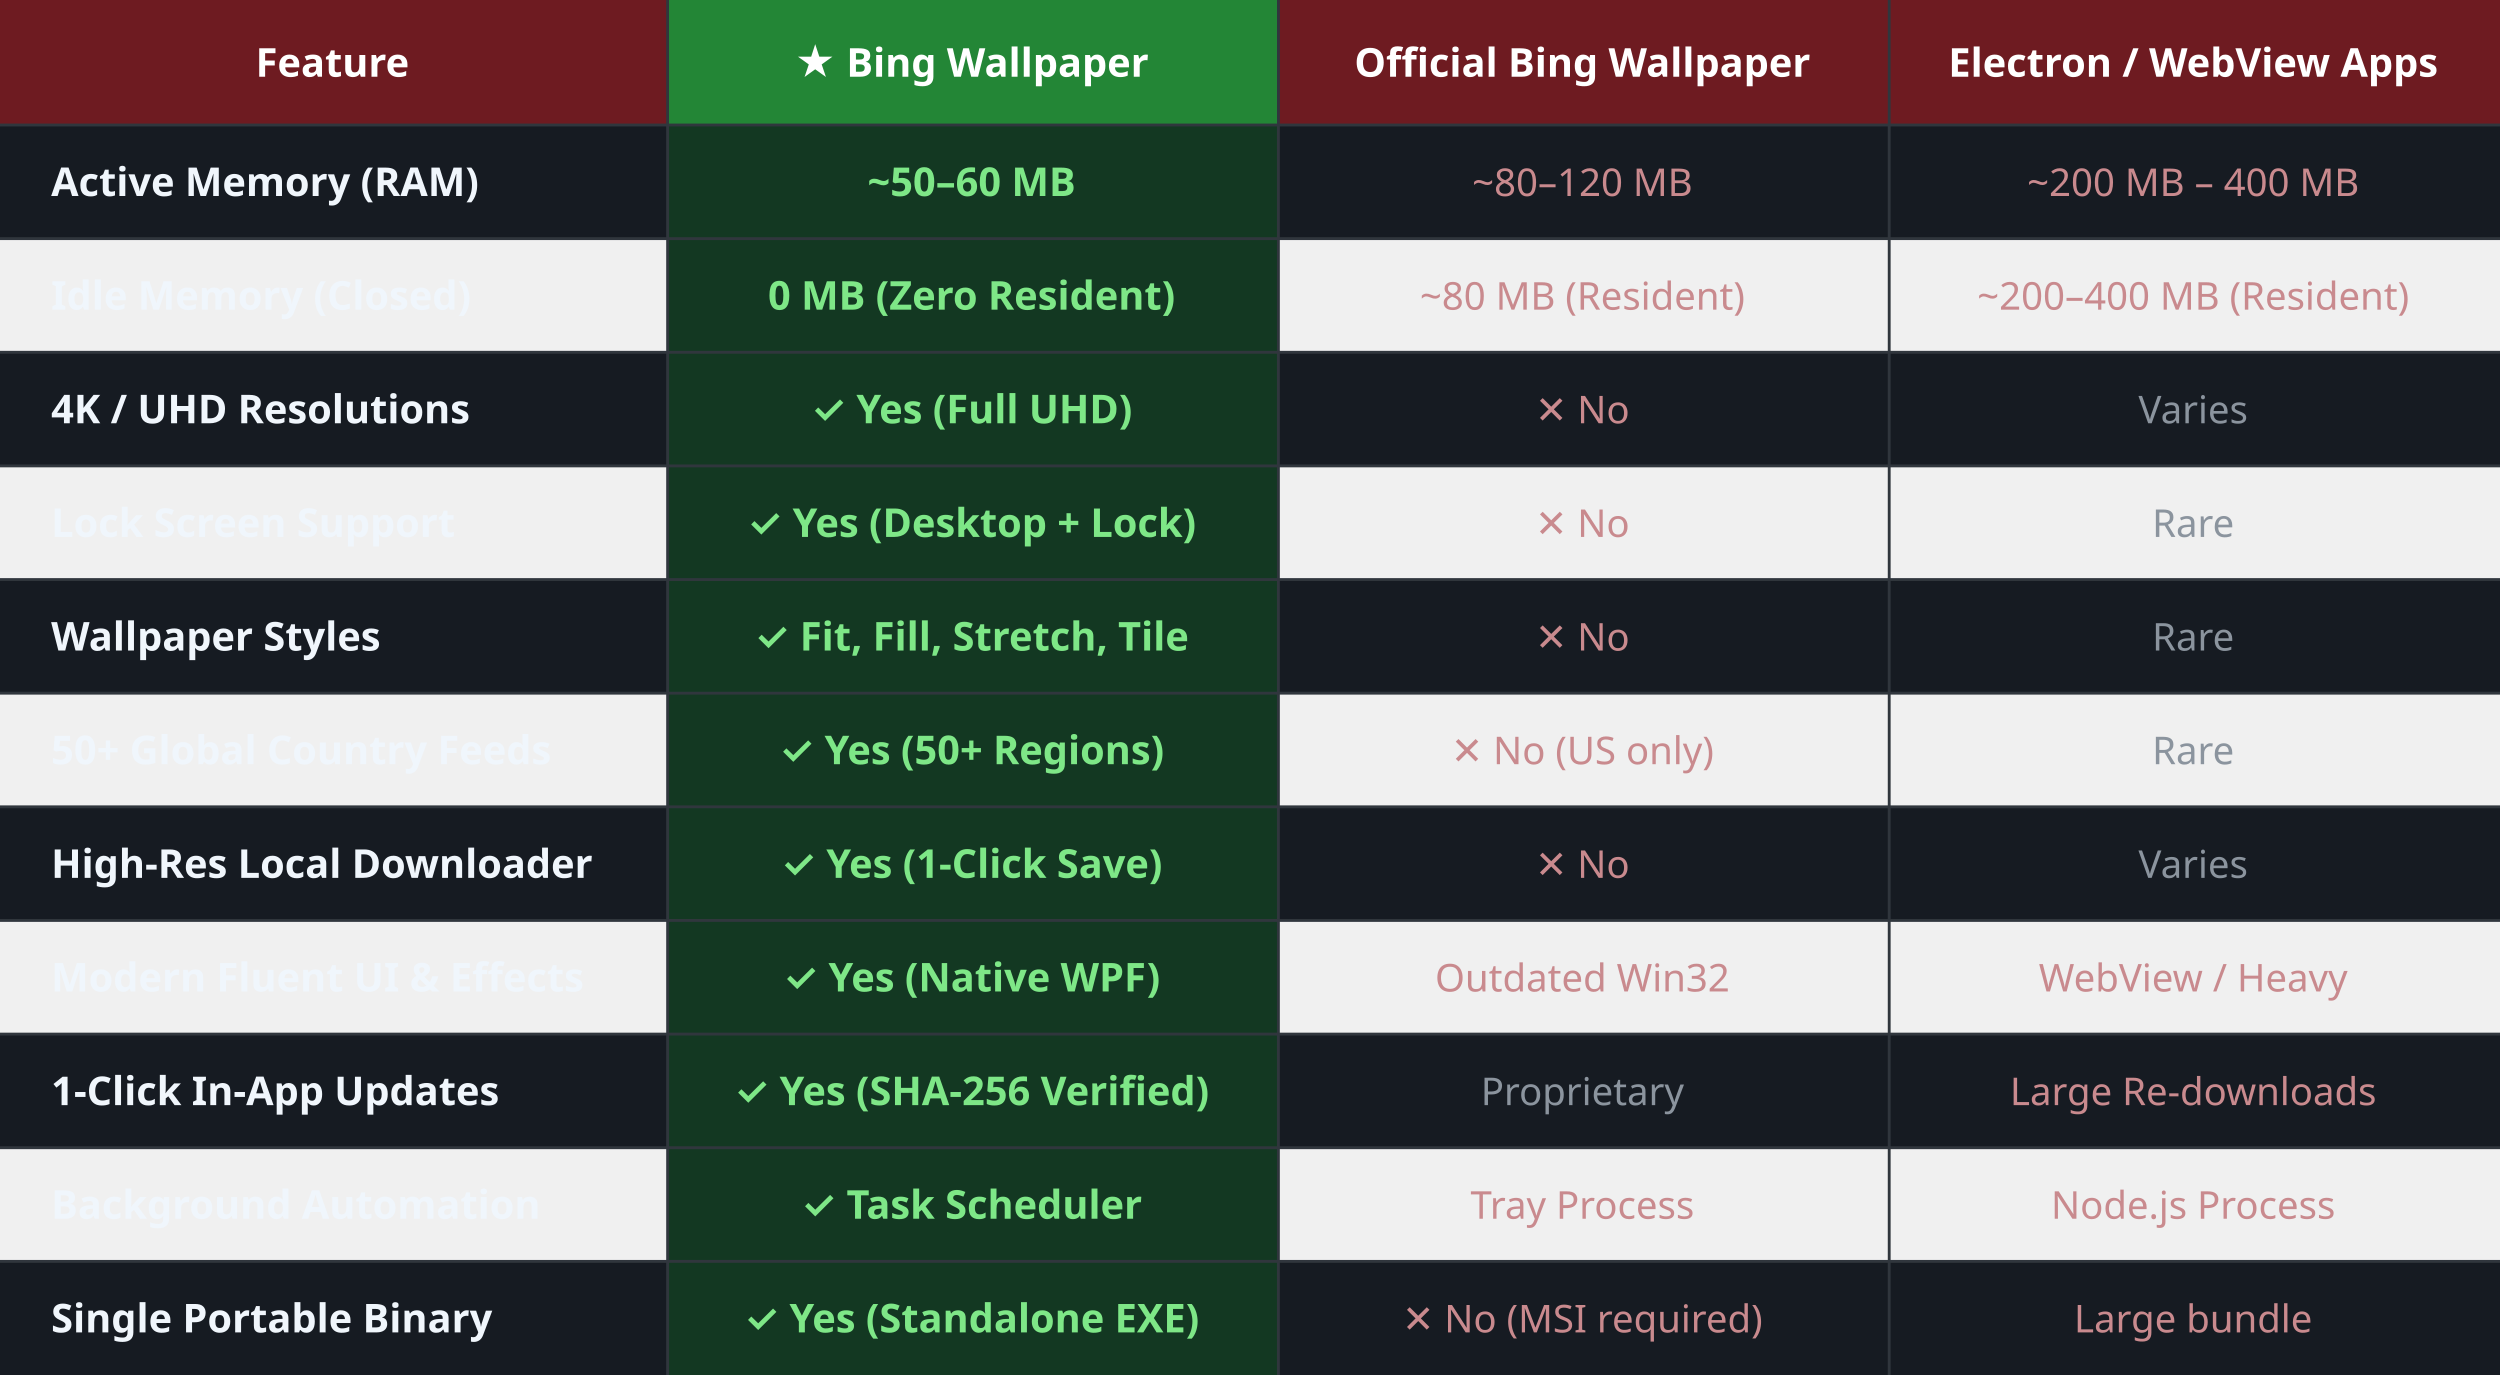
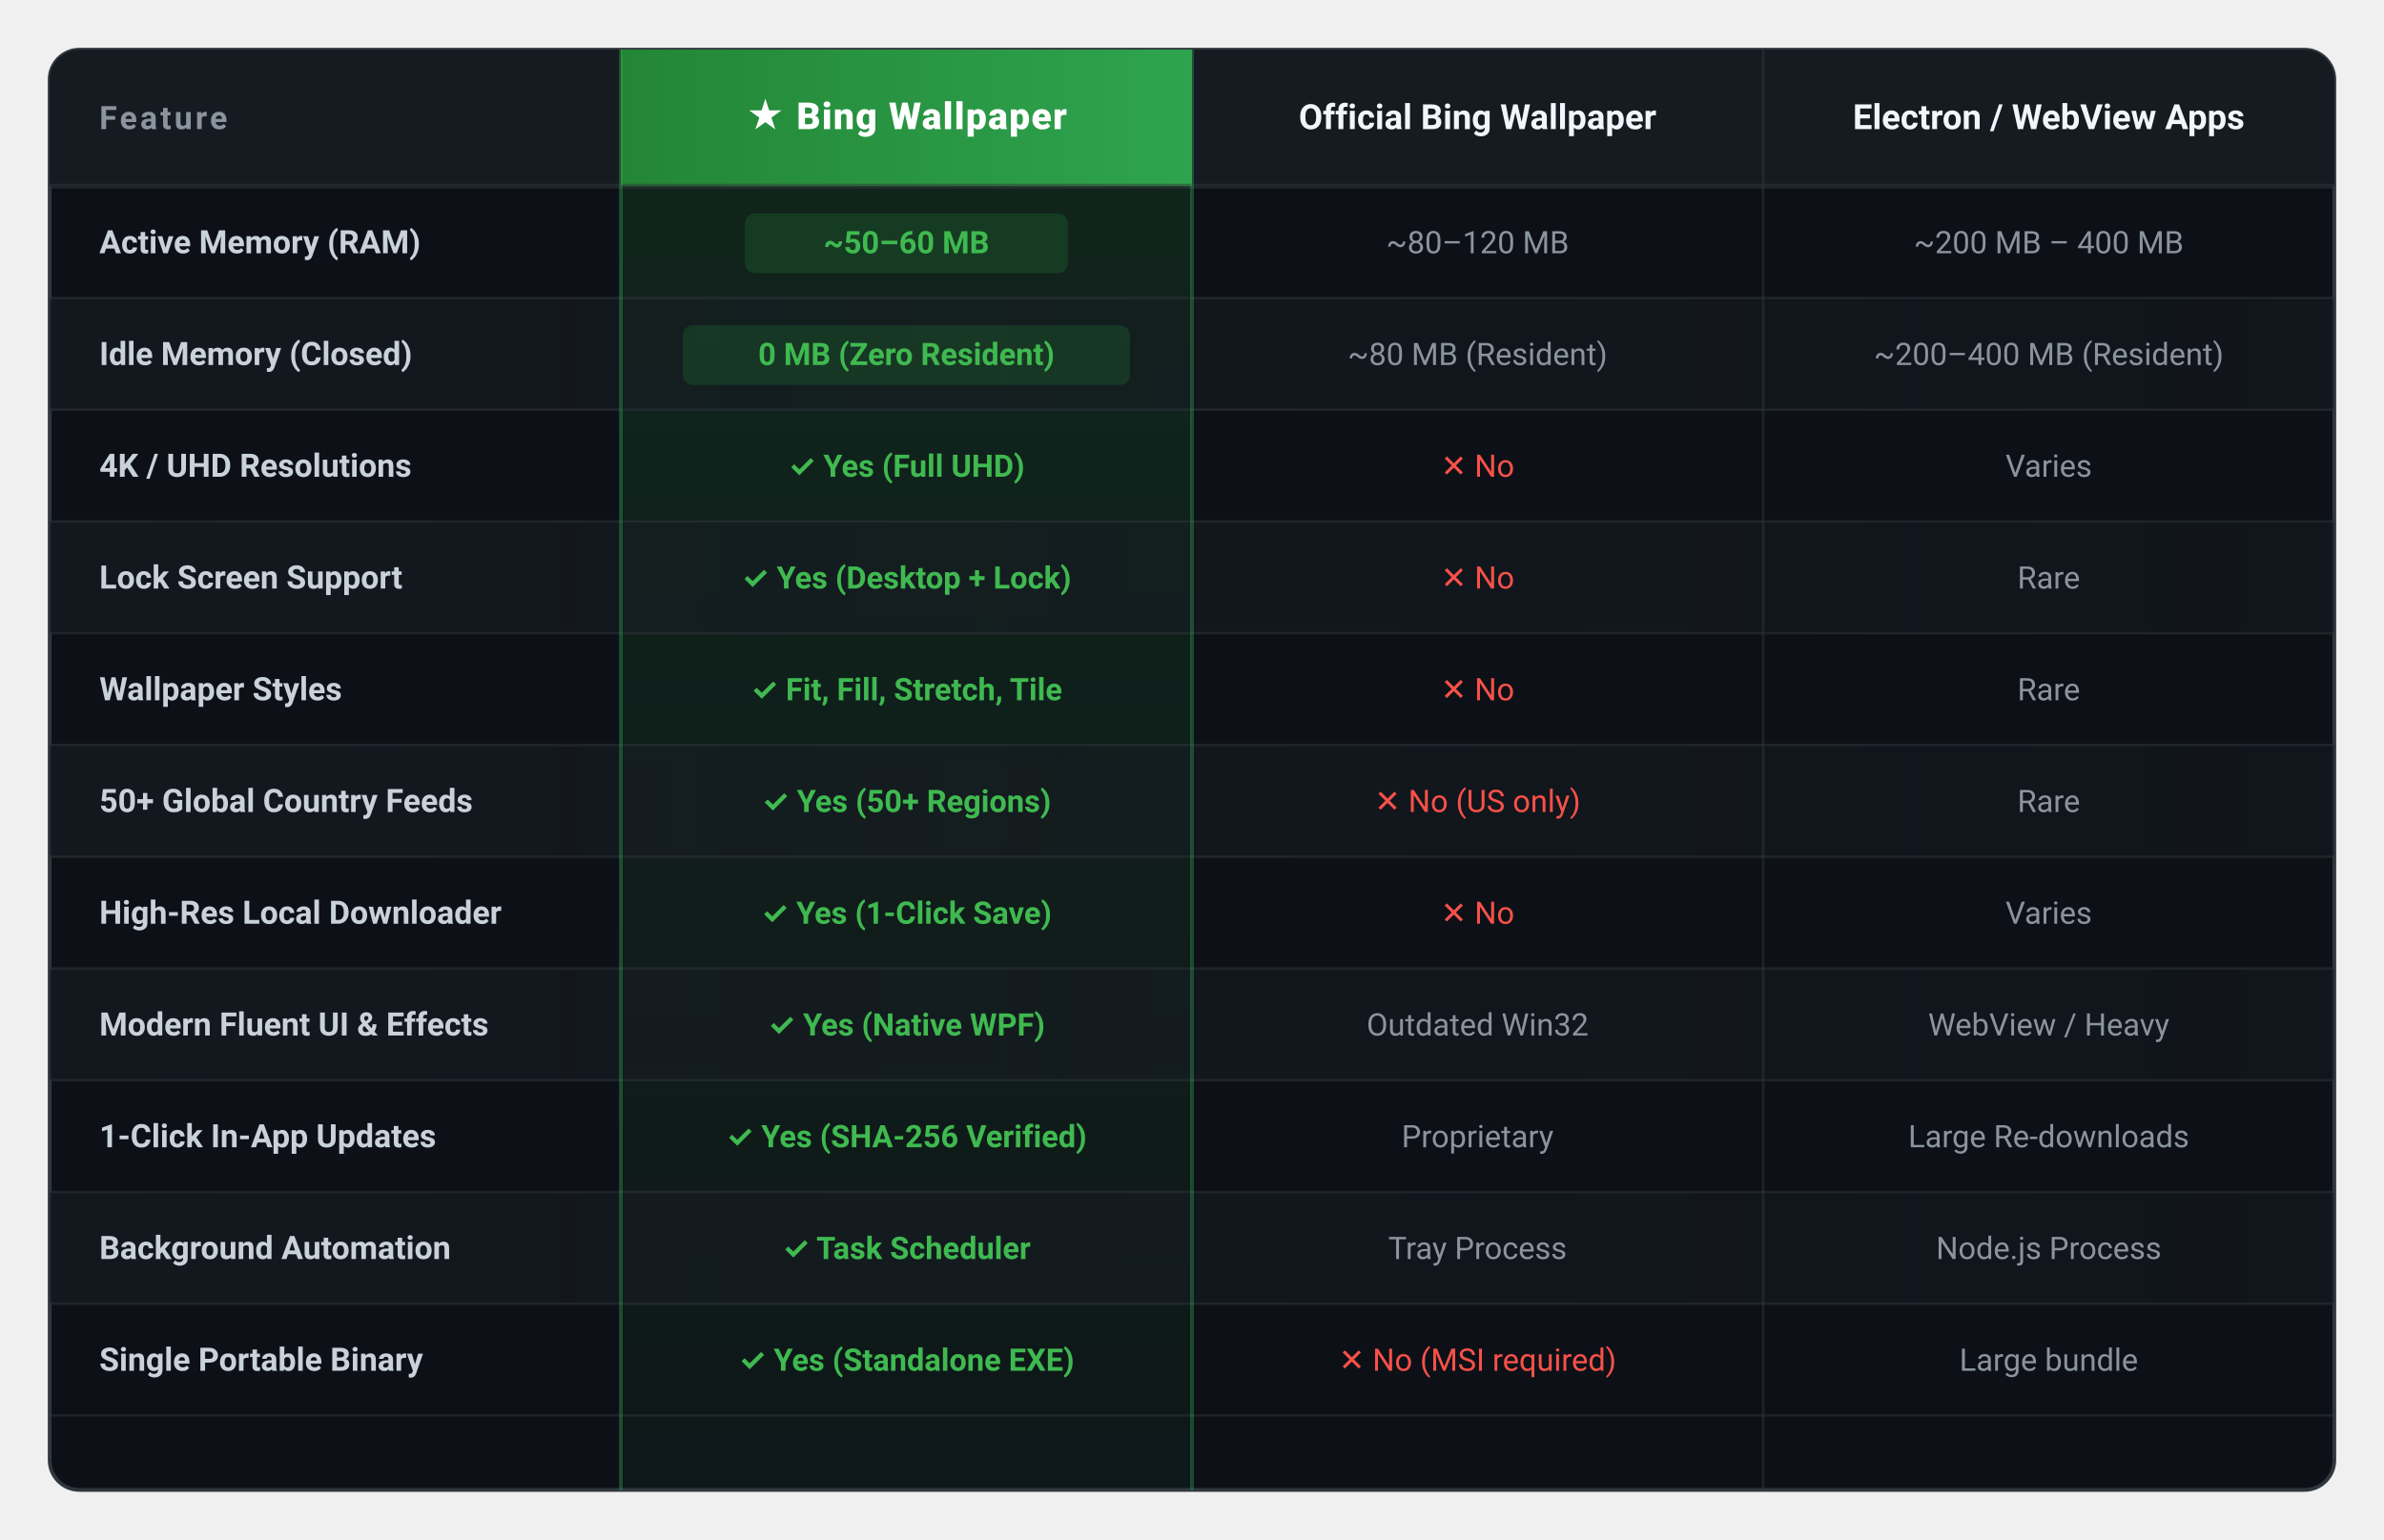
- <svg xmlns="http://www.w3.org/2000/svg" viewBox="0 0 880 484" width="100%" height="100%" style="background:#0d1117; font-family:-apple-system,BlinkMacSystemFont,'Segoe UI','Noto Sans',Helvetica,Arial,sans-serif; border-radius:6px; border:1px solid #30363d; display:block;">
+ <svg xmlns="http://www.w3.org/2000/svg" viewBox="0 0 960 620" width="100%" height="100%" style="background: #0d1117; font-family: -apple-system, BlinkMacSystemFont, 'Segoe UI', Roboto, Helvetica, Arial, sans-serif;">
  <defs>
-     <style>
-       .hdr-text { font-size: 14px; font-weight: 600; fill: #ffffff; text-anchor: middle; }
-       .row-lbl { font-size: 14px; font-weight: 600; fill: #f0f6fc; }
-       .win-val { font-size: 14px; font-weight: 600; fill: #7ee787; text-anchor: middle; }
-       .loss-val { font-size: 13.5px; font-weight: 400; fill: #c98a8e; text-anchor: middle; }
-       .muted-val { font-size: 13.5px; font-weight: 400; fill: #8b949e; text-anchor: middle; }
-       .grid-line { stroke: #30363d; stroke-width: 1; }
-     </style>
+     <linearGradient id="winner-col" x1="0%" y1="0%" x2="0%" y2="100%">
+       <stop offset="0%" stop-color="#238636" stop-opacity="0.18" />
+       <stop offset="100%" stop-color="#238636" stop-opacity="0.05" />
+     </linearGradient>
+     <linearGradient id="winner-header" x1="0%" y1="0%" x2="100%" y2="0%">
+       <stop offset="0%" stop-color="#238636" />
+       <stop offset="100%" stop-color="#2ea44f" />
+     </linearGradient>
+     <linearGradient id="row-even" x1="0%" y1="0%" x2="100%" y2="0%">
+       <stop offset="0%" stop-color="#161b22" stop-opacity="0.7" />
+       <stop offset="100%" stop-color="#161b22" stop-opacity="0.4" />
+     </linearGradient>
+     <filter id="blur-bg">
+       <feGaussianBlur stdDeviation="10" />
+     </filter>
  </defs>
-   <rect x="235" y="44" width="215" height="440" fill="#133822" />
-   <rect x="0" y="44" width="235" height="40" fill="#161b22" />
-   <rect x="450" y="44" width="430" height="40" fill="#161b22" />
-   <rect x="0" y="124" width="235" height="40" fill="#161b22" />
-   <rect x="450" y="124" width="430" height="40" fill="#161b22" />
-   <rect x="0" y="204" width="235" height="40" fill="#161b22" />
-   <rect x="450" y="204" width="430" height="40" fill="#161b22" />
-   <rect x="0" y="284" width="235" height="40" fill="#161b22" />
-   <rect x="450" y="284" width="430" height="40" fill="#161b22" />
-   <rect x="0" y="364" width="235" height="40" fill="#161b22" />
-   <rect x="450" y="364" width="430" height="40" fill="#161b22" />
-   <rect x="0" y="444" width="235" height="40" fill="#161b22" />
-   <rect x="450" y="444" width="430" height="40" fill="#161b22" />
-   <rect x="0" y="0" width="235" height="44" fill="#6e1b21" />
-   <rect x="235" y="0" width="215" height="44" fill="#238636" />
-   <rect x="450" y="0" width="215" height="44" fill="#6e1b21" />
-   <rect x="665" y="0" width="215" height="44" fill="#6e1b21" />
-   <text x="117" y="27" class="hdr-text">Feature</text>
-   <text x="342" y="27" class="hdr-text">★ Bing Wallpaper</text>
-   <text x="557" y="27" class="hdr-text">Official Bing Wallpaper</text>
-   <text x="772" y="27" class="hdr-text">Electron / WebView Apps</text>
-   <line x1="0" y1="44" x2="880" y2="44" class="grid-line" />
-   <line x1="0" y1="84" x2="880" y2="84" class="grid-line" />
-   <line x1="0" y1="124" x2="880" y2="124" class="grid-line" />
-   <line x1="0" y1="164" x2="880" y2="164" class="grid-line" />
-   <line x1="0" y1="204" x2="880" y2="204" class="grid-line" />
-   <line x1="0" y1="244" x2="880" y2="244" class="grid-line" />
-   <line x1="0" y1="284" x2="880" y2="284" class="grid-line" />
-   <line x1="0" y1="324" x2="880" y2="324" class="grid-line" />
-   <line x1="0" y1="364" x2="880" y2="364" class="grid-line" />
-   <line x1="0" y1="404" x2="880" y2="404" class="grid-line" />
-   <line x1="0" y1="444" x2="880" y2="444" class="grid-line" />
-   <line x1="235" y1="0" x2="235" y2="484" class="grid-line" />
-   <line x1="450" y1="0" x2="450" y2="484" class="grid-line" />
-   <line x1="665" y1="0" x2="665" y2="484" class="grid-line" />
-   <text x="18" y="69" class="row-lbl">Active Memory (RAM)</text>
-   <text x="342" y="69" class="win-val">~50–60 MB</text>
-   <text x="557" y="69" class="loss-val">~80–120 MB</text>
-   <text x="772" y="69" class="loss-val">~200 MB – 400 MB</text>
-   <text x="18" y="109" class="row-lbl">Idle Memory (Closed)</text>
-   <text x="342" y="109" class="win-val">0 MB (Zero Resident)</text>
-   <text x="557" y="109" class="loss-val">~80 MB (Resident)</text>
-   <text x="772" y="109" class="loss-val">~200–400 MB (Resident)</text>
-   <text x="18" y="149" class="row-lbl">4K / UHD Resolutions</text>
-   <text x="342" y="149" class="win-val">✓ Yes (Full UHD)</text>
-   <text x="557" y="149" class="loss-val">✕ No</text>
-   <text x="772" y="149" class="muted-val">Varies</text>
-   <text x="18" y="189" class="row-lbl">Lock Screen Support</text>
-   <text x="342" y="189" class="win-val">✓ Yes (Desktop + Lock)</text>
-   <text x="557" y="189" class="loss-val">✕ No</text>
-   <text x="772" y="189" class="muted-val">Rare</text>
-   <text x="18" y="229" class="row-lbl">Wallpaper Styles</text>
-   <text x="342" y="229" class="win-val">✓ Fit, Fill, Stretch, Tile</text>
-   <text x="557" y="229" class="loss-val">✕ No</text>
-   <text x="772" y="229" class="muted-val">Rare</text>
-   <text x="18" y="269" class="row-lbl">50+ Global Country Feeds</text>
-   <text x="342" y="269" class="win-val">✓ Yes (50+ Regions)</text>
-   <text x="557" y="269" class="loss-val">✕ No (US only)</text>
-   <text x="772" y="269" class="muted-val">Rare</text>
-   <text x="18" y="309" class="row-lbl">High-Res Local Downloader</text>
-   <text x="342" y="309" class="win-val">✓ Yes (1-Click Save)</text>
-   <text x="557" y="309" class="loss-val">✕ No</text>
-   <text x="772" y="309" class="muted-val">Varies</text>
-   <text x="18" y="349" class="row-lbl">Modern Fluent UI &amp; Effects</text>
-   <text x="342" y="349" class="win-val">✓ Yes (Native WPF)</text>
-   <text x="557" y="349" class="loss-val">Outdated Win32</text>
-   <text x="772" y="349" class="loss-val">WebView / Heavy</text>
-   <text x="18" y="389" class="row-lbl">1-Click In-App Updates</text>
-   <text x="342" y="389" class="win-val">✓ Yes (SHA-256 Verified)</text>
-   <text x="557" y="389" class="muted-val">Proprietary</text>
-   <text x="772" y="389" class="loss-val">Large Re-downloads</text>
-   <text x="18" y="429" class="row-lbl">Background Automation</text>
-   <text x="342" y="429" class="win-val">✓ Task Scheduler</text>
-   <text x="557" y="429" class="loss-val">Tray Process</text>
-   <text x="772" y="429" class="loss-val">Node.js Process</text>
-   <text x="18" y="469" class="row-lbl">Single Portable Binary</text>
-   <text x="342" y="469" class="win-val">✓ Yes (Standalone EXE)</text>
-   <text x="557" y="469" class="loss-val">✕ No (MSI required)</text>
-   <text x="772" y="469" class="loss-val">Large bundle</text>
+   <style>
+     .title { font-size: 13px; font-weight: 700; text-transform: uppercase; letter-spacing: 1.2px; fill: #8b949e; }
+     .header-text { font-size: 14px; font-weight: 700; fill: #f0f6fc; }
+     .winner-header-text { font-size: 15px; font-weight: 800; fill: #ffffff; letter-spacing: 0.5px; }
+     .cell-label { font-size: 13px; font-weight: 600; fill: #c9d1d9; }
+     .cell-value { font-size: 12.5px; fill: #8b949e; }
+     .cell-winner { font-size: 12.5px; font-weight: 700; fill: #3fb950; }
+     .cell-bad { font-size: 12.5px; fill: #f85149; }
+     .grid-line { stroke: #30363d; stroke-width: 1; stroke-opacity: 0.5; }
+     .badge { rx: 4px; ry: 4px; }
+   </style>
+   <rect x="20" y="20" width="920" height="580" rx="12" fill="#0d1117" stroke="#30363d" stroke-width="1.5" />
+   <rect x="250" y="20" width="230" height="580" fill="url(#winner-col)" rx="0" />
+   <path d="M 20 32 C 20 25.37 25.37 20 32 20 L 250 20 L 250 75 L 20 75 Z" fill="#161b22" />
+   <rect x="250" y="20" width="230" height="55" fill="url(#winner-header)" rx="0" />
+   <rect x="250" y="20" width="230" height="10" fill="url(#winner-header)" />
+   <path d="M 480 20 L 710 20 L 710 75 L 480 75 Z" fill="#161b22" />
+   <path d="M 710 20 L 928 20 C 934.63 20 940 25.37 940 32 L 940 75 L 710 75 Z" fill="#161b22" />
+   <text x="40" y="52" class="title">Feature</text>
+   <text x="365" y="52" text-anchor="middle" class="winner-header-text">★ Bing Wallpaper</text>
+   <text x="595" y="52" text-anchor="middle" class="header-text">Official Bing Wallpaper</text>
+   <text x="825" y="52" text-anchor="middle" class="header-text">Electron / WebView Apps</text>
+   <g id="row-backgrounds">
+     <rect x="20" y="120" width="920" height="45" fill="url(#row-even)" />
+     <rect x="20" y="210" width="920" height="45" fill="url(#row-even)" />
+     <rect x="20" y="300" width="920" height="45" fill="url(#row-even)" />
+     <rect x="20" y="390" width="920" height="45" fill="url(#row-even)" />
+     <rect x="20" y="480" width="920" height="45" fill="url(#row-even)" />
+   </g>
+   <g class="grid-line">
+     <line x1="20" y1="75" x2="940" y2="75" stroke="#30363d" stroke-width="2" />
+     <line x1="20" y1="120" x2="940" y2="120" />
+     <line x1="20" y1="165" x2="940" y2="165" />
+     <line x1="20" y1="210" x2="940" y2="210" />
+     <line x1="20" y1="255" x2="940" y2="255" />
+     <line x1="20" y1="300" x2="940" y2="300" />
+     <line x1="20" y1="345" x2="940" y2="345" />
+     <line x1="20" y1="390" x2="940" y2="390" />
+     <line x1="20" y1="435" x2="940" y2="435" />
+     <line x1="20" y1="480" x2="940" y2="480" />
+     <line x1="20" y1="525" x2="940" y2="525" />
+     <line x1="20" y1="570" x2="940" y2="570" />
+   </g>
+   <g class="grid-line">
+     <line x1="250" y1="20" x2="250" y2="600" stroke="#2ea44f" stroke-opacity="0.4" stroke-width="1.5" />
+     <line x1="480" y1="20" x2="480" y2="600" stroke="#2ea44f" stroke-opacity="0.4" stroke-width="1.5" />
+     <line x1="710" y1="20" x2="710" y2="600" />
+   </g>
+   <text x="40" y="102" class="cell-label">Active Memory (RAM)</text>
+   <rect x="300" y="86" width="130" height="24" class="badge" fill="#238636" fill-opacity="0.25" />
+   <text x="365" y="102" text-anchor="middle" class="cell-winner">~50–60 MB</text>
+   <text x="595" y="102" text-anchor="middle" class="cell-value">~80–120 MB</text>
+   <text x="825" y="102" text-anchor="middle" class="cell-value">~200 MB – 400 MB</text>
+   <text x="40" y="147" class="cell-label">Idle Memory (Closed)</text>
+   <rect x="275" y="131" width="180" height="24" class="badge" fill="#238636" fill-opacity="0.25" />
+   <text x="365" y="147" text-anchor="middle" class="cell-winner">0 MB (Zero Resident)</text>
+   <text x="595" y="147" text-anchor="middle" class="cell-value">~80 MB (Resident)</text>
+   <text x="825" y="147" text-anchor="middle" class="cell-value">~200–400 MB (Resident)</text>
+   <text x="40" y="192" class="cell-label">4K / UHD Resolutions</text>
+   <text x="365" y="192" text-anchor="middle" class="cell-winner">✓ Yes (Full UHD)</text>
+   <text x="595" y="192" text-anchor="middle" class="cell-bad">✕ No</text>
+   <text x="825" y="192" text-anchor="middle" class="cell-value">Varies</text>
+   <text x="40" y="237" class="cell-label">Lock Screen Support</text>
+   <text x="365" y="237" text-anchor="middle" class="cell-winner">✓ Yes (Desktop + Lock)</text>
+   <text x="595" y="237" text-anchor="middle" class="cell-bad">✕ No</text>
+   <text x="825" y="237" text-anchor="middle" class="cell-value">Rare</text>
+   <text x="40" y="282" class="cell-label">Wallpaper Styles</text>
+   <text x="365" y="282" text-anchor="middle" class="cell-winner">✓ Fit, Fill, Stretch, Tile</text>
+   <text x="595" y="282" text-anchor="middle" class="cell-bad">✕ No</text>
+   <text x="825" y="282" text-anchor="middle" class="cell-value">Rare</text>
+   <text x="40" y="327" class="cell-label">50+ Global Country Feeds</text>
+   <text x="365" y="327" text-anchor="middle" class="cell-winner">✓ Yes (50+ Regions)</text>
+   <text x="595" y="327" text-anchor="middle" class="cell-bad">✕ No (US only)</text>
+   <text x="825" y="327" text-anchor="middle" class="cell-value">Rare</text>
+   <text x="40" y="372" class="cell-label">High-Res Local Downloader</text>
+   <text x="365" y="372" text-anchor="middle" class="cell-winner">✓ Yes (1-Click Save)</text>
+   <text x="595" y="372" text-anchor="middle" class="cell-bad">✕ No</text>
+   <text x="825" y="372" text-anchor="middle" class="cell-value">Varies</text>
+   <text x="40" y="417" class="cell-label">Modern Fluent UI &amp; Effects</text>
+   <text x="365" y="417" text-anchor="middle" class="cell-winner">✓ Yes (Native WPF)</text>
+   <text x="595" y="417" text-anchor="middle" class="cell-value">Outdated Win32</text>
+   <text x="825" y="417" text-anchor="middle" class="cell-value">WebView / Heavy</text>
+   <text x="40" y="462" class="cell-label">1-Click In-App Updates</text>
+   <text x="365" y="462" text-anchor="middle" class="cell-winner">✓ Yes (SHA-256 Verified)</text>
+   <text x="595" y="462" text-anchor="middle" class="cell-value">Proprietary</text>
+   <text x="825" y="462" text-anchor="middle" class="cell-value">Large Re-downloads</text>
+   <text x="40" y="507" class="cell-label">Background Automation</text>
+   <text x="365" y="507" text-anchor="middle" class="cell-winner">✓ Task Scheduler</text>
+   <text x="595" y="507" text-anchor="middle" class="cell-value">Tray Process</text>
+   <text x="825" y="507" text-anchor="middle" class="cell-value">Node.js Process</text>
+   <text x="40" y="552" class="cell-label">Single Portable Binary</text>
+   <text x="365" y="552" text-anchor="middle" class="cell-winner">✓ Yes (Standalone EXE)</text>
+   <text x="595" y="552" text-anchor="middle" class="cell-bad">✕ No (MSI required)</text>
+   <text x="825" y="552" text-anchor="middle" class="cell-value">Large bundle</text>
</svg>
